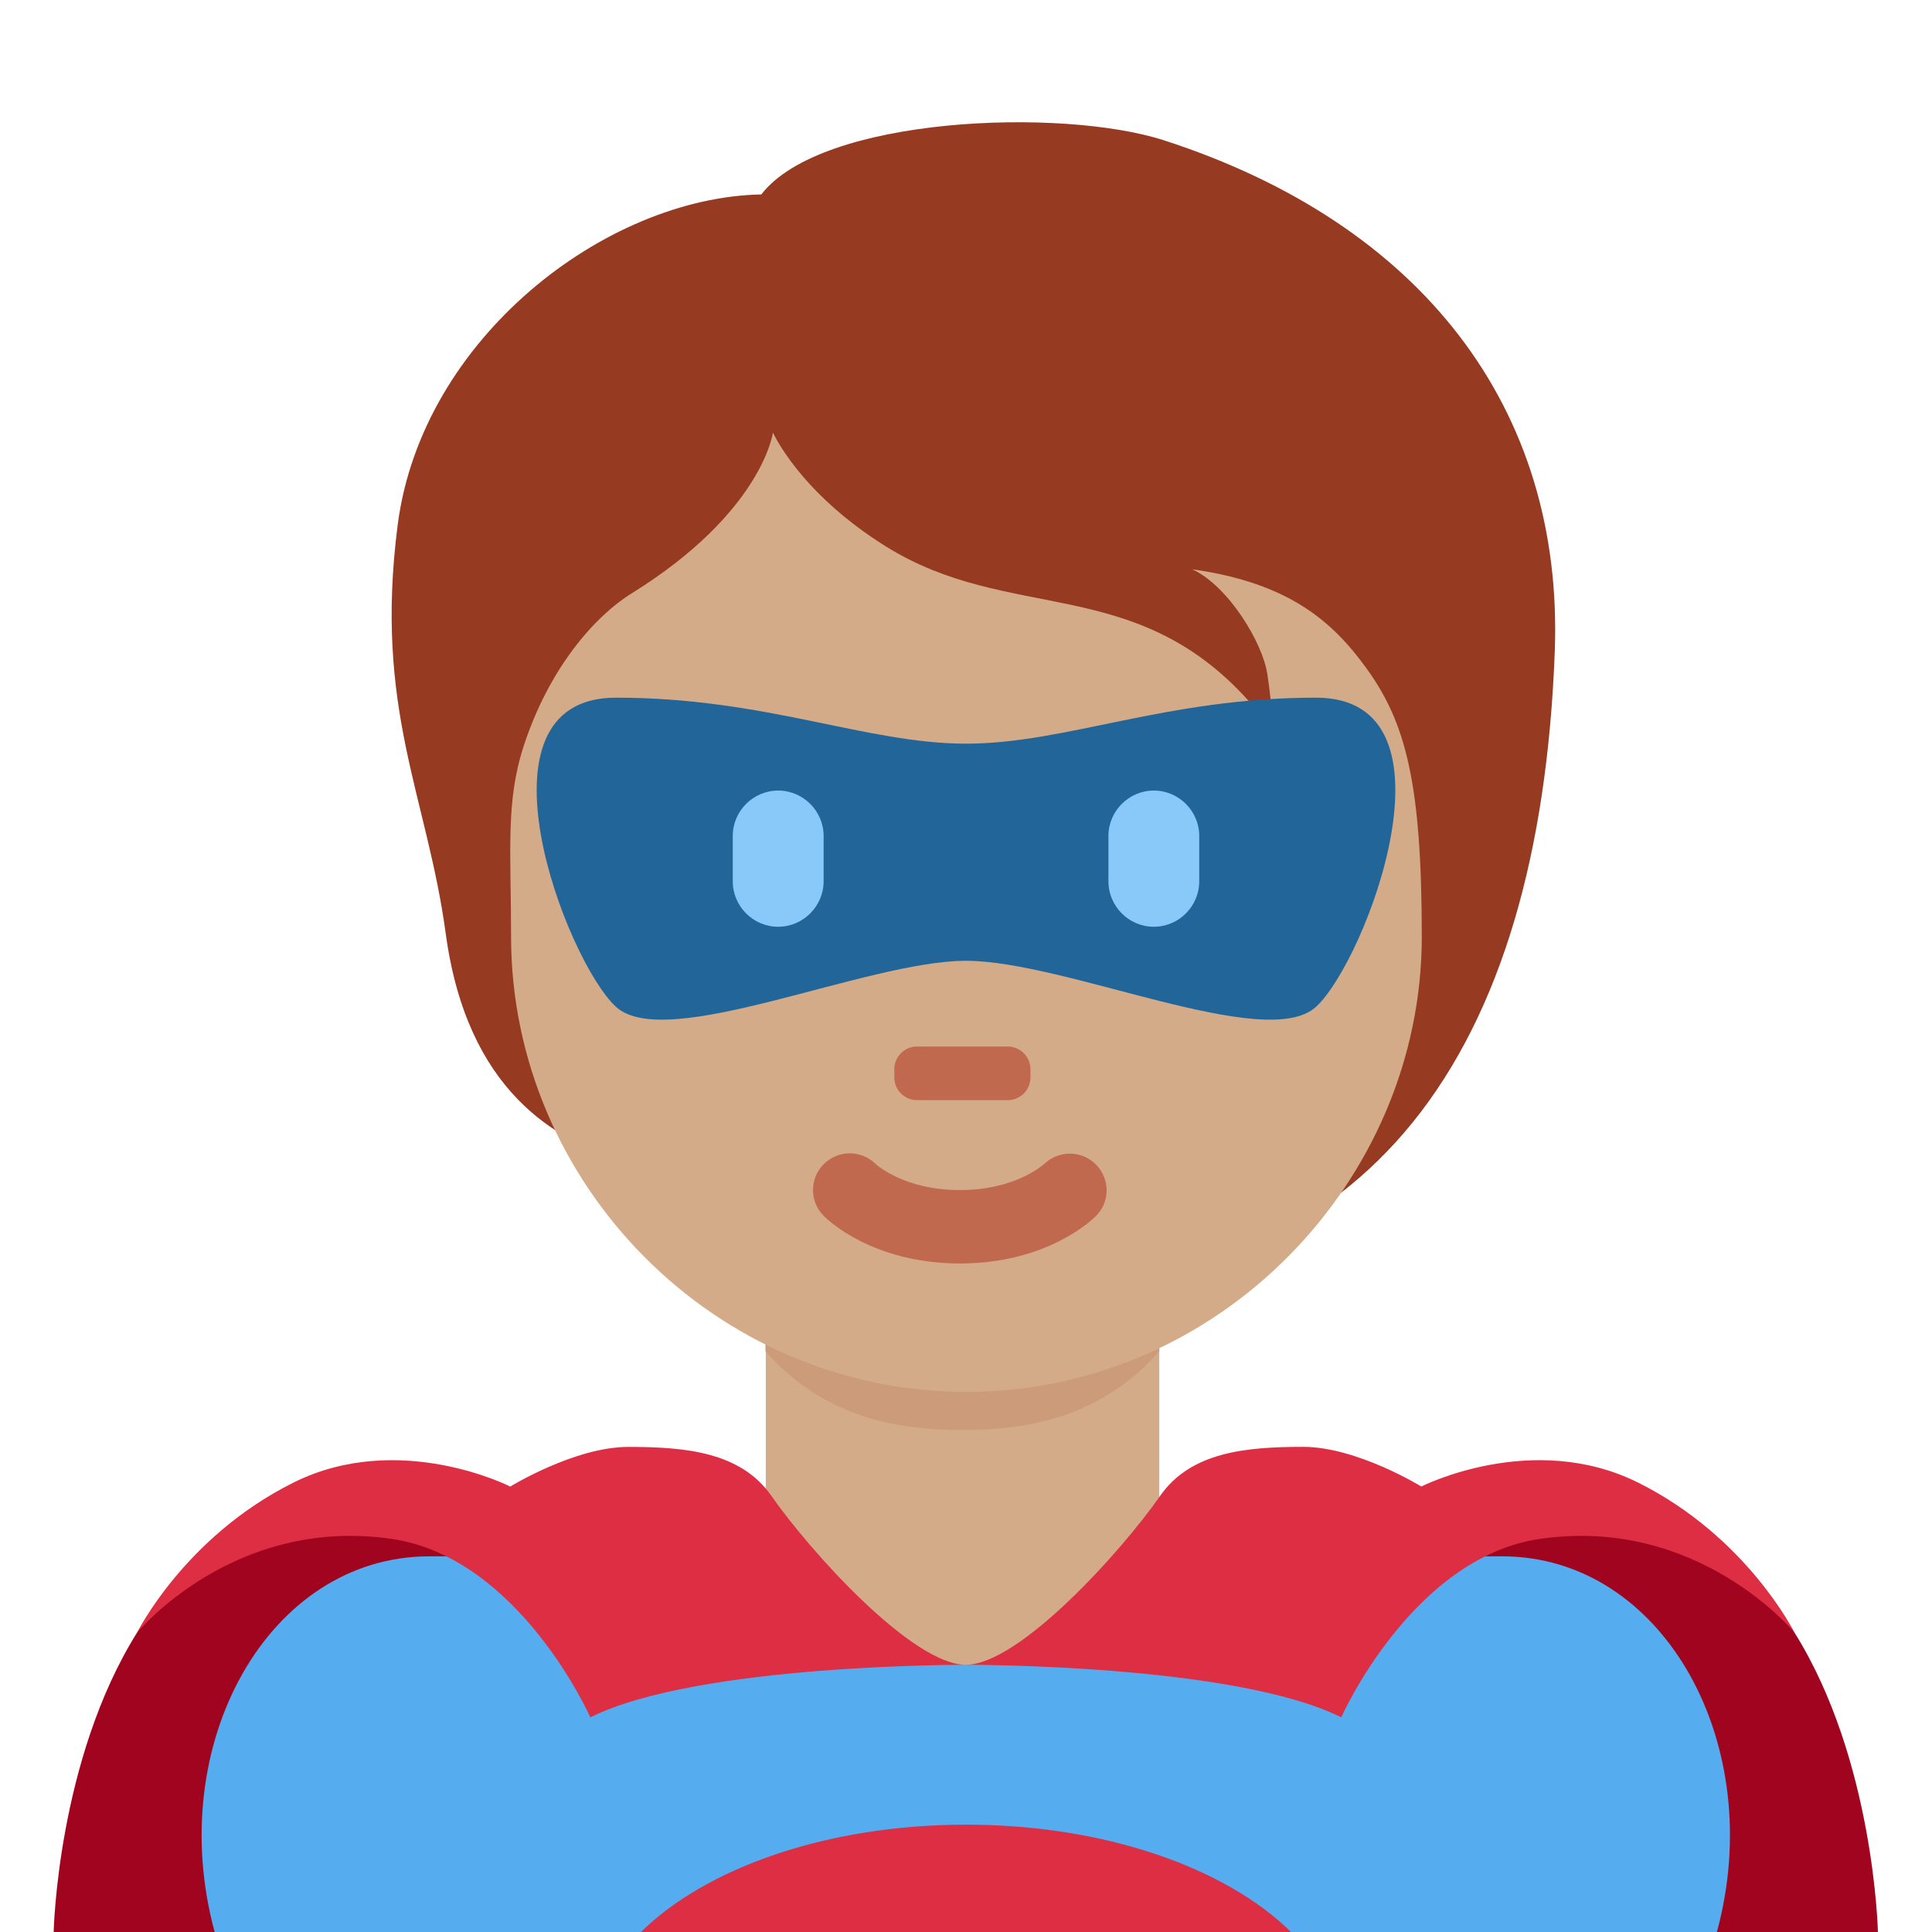
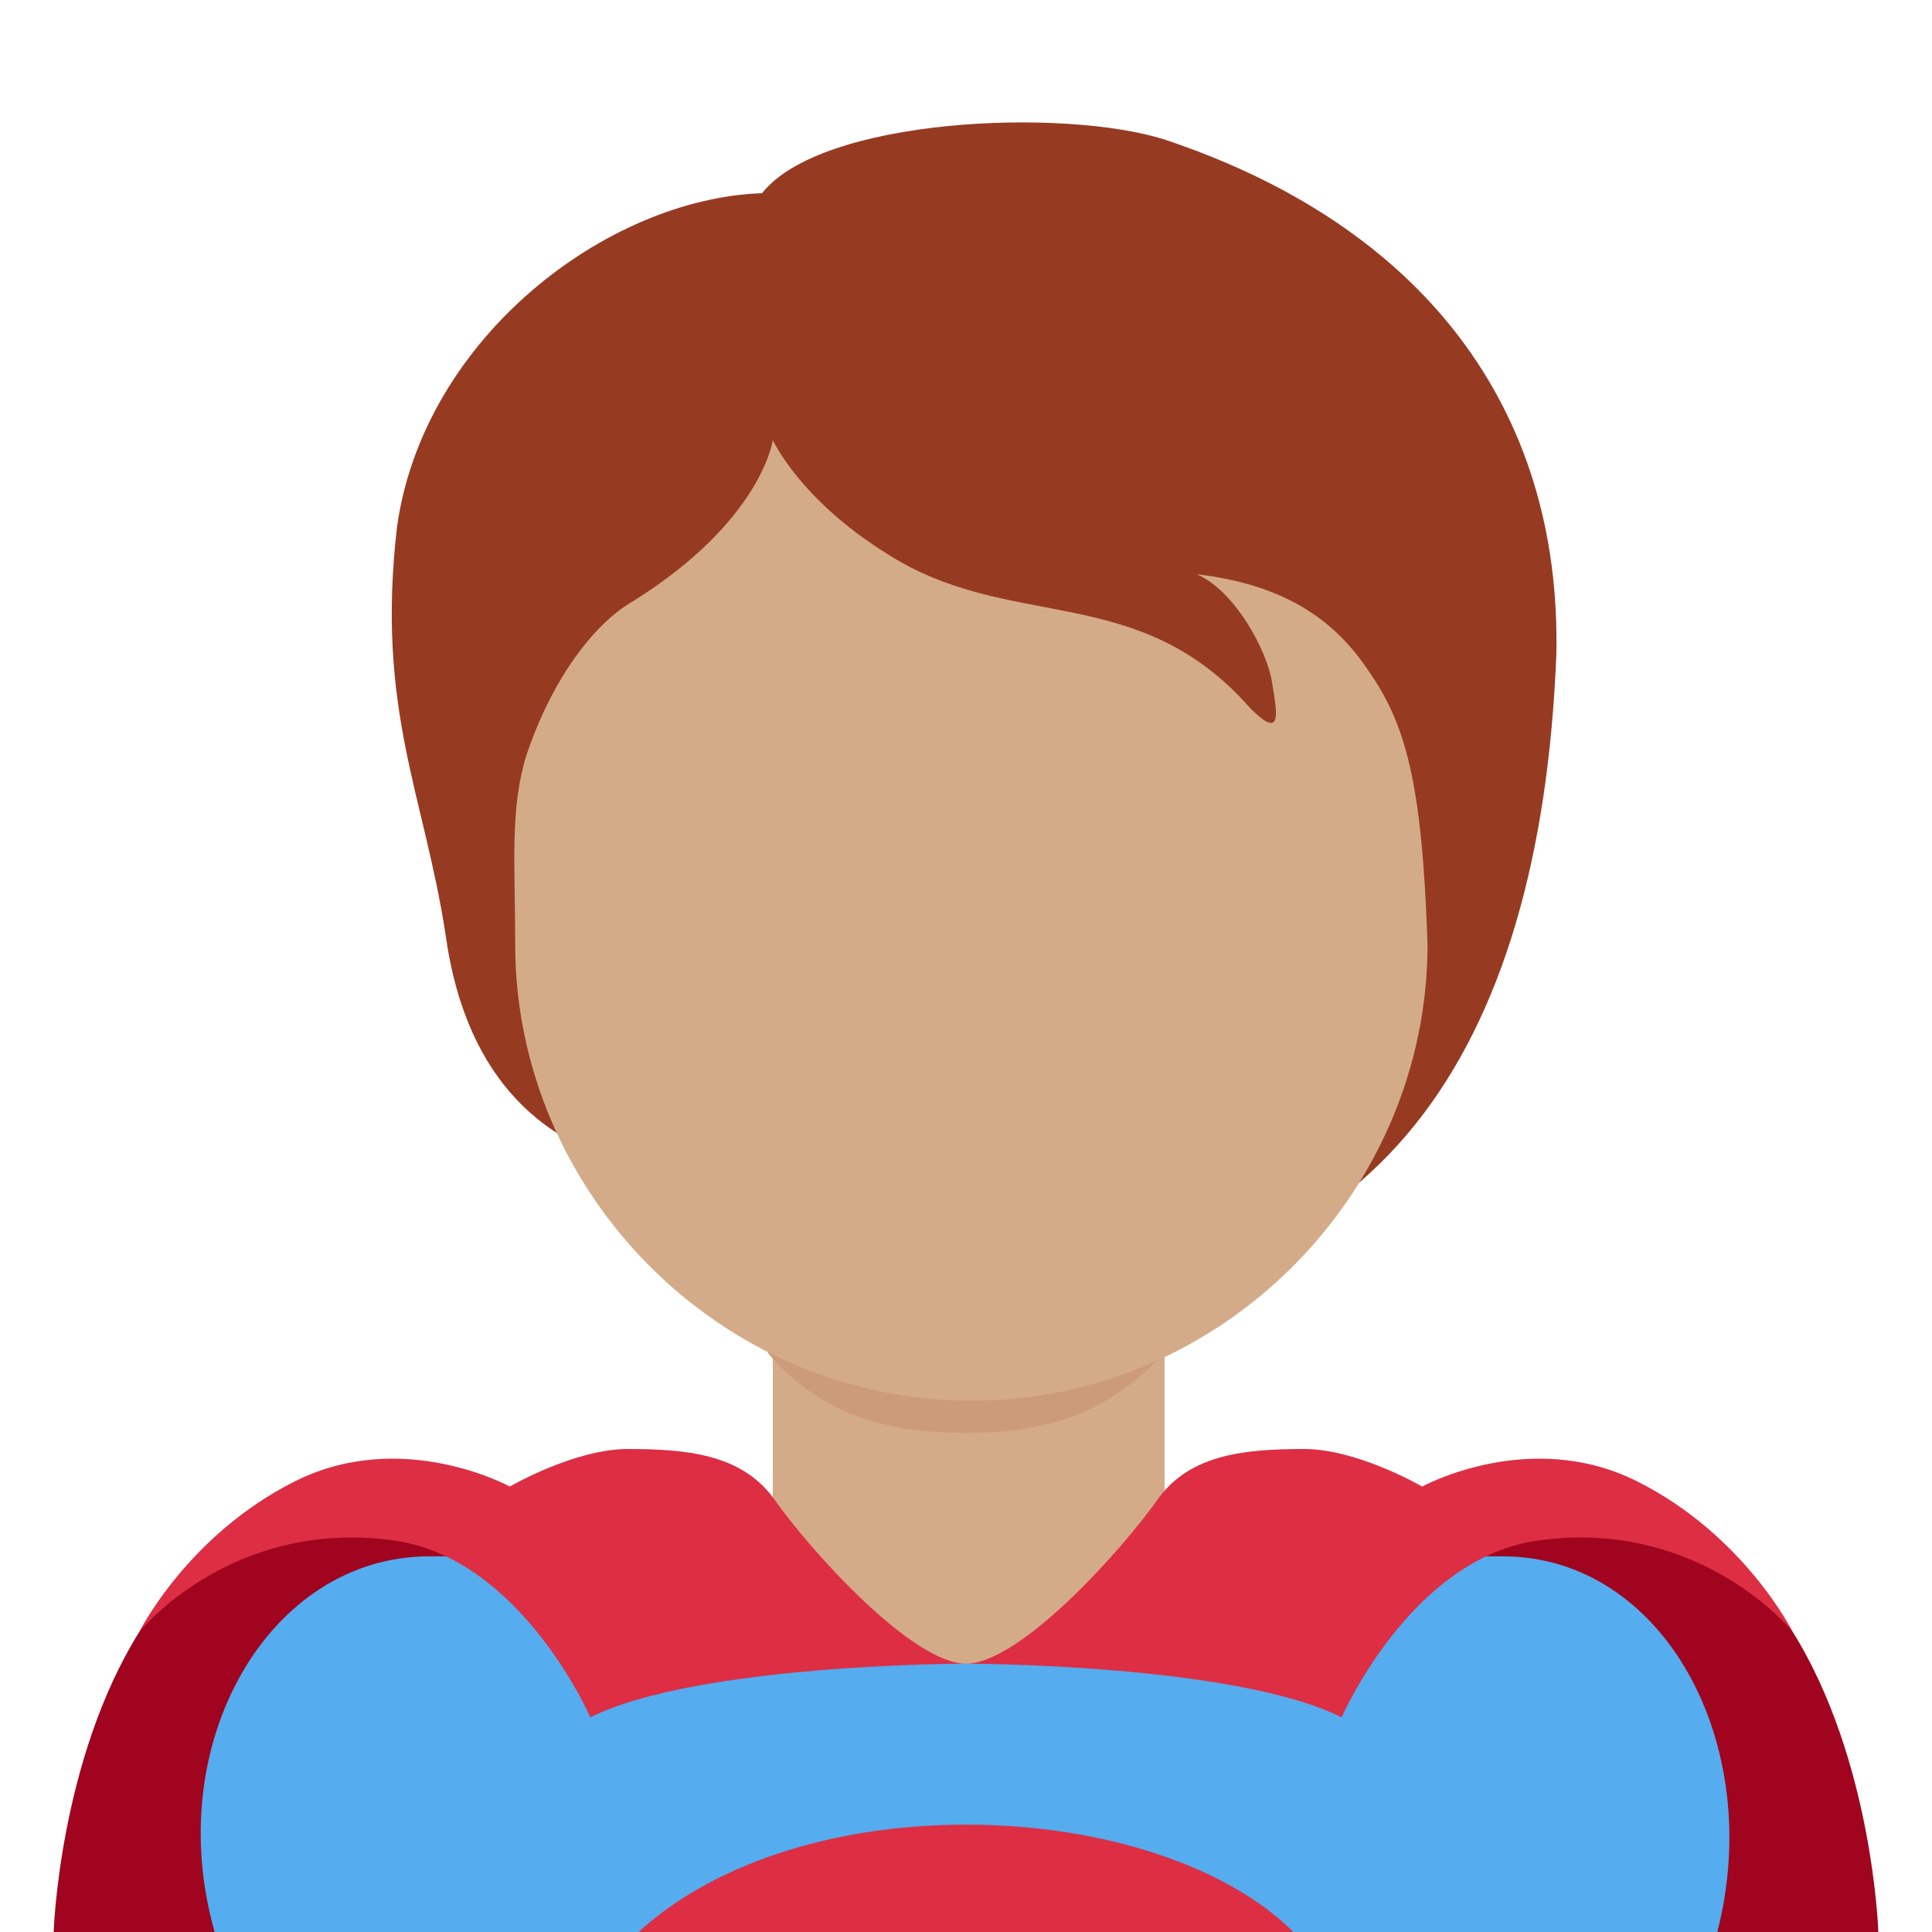
- <svg xmlns="http://www.w3.org/2000/svg" viewBox="0 0 36 36">
-   <path fill="#A0041E" d="M17.992 36h17s-.067-3.204-1.554-5.579c-3.91-6.242-15.446.579-15.446.579v5z" />
-   <path fill="#A0041E" d="M18 36H1s.067-3.204 1.554-5.579C6.465 24.179 18 31 18 31v5z" />
-   <path fill="#55ACEE" d="M27.992 29H8c-3 0-4.952 3.5-4 7h27.992c.953-3.5-1-7-4-7z" />
-   <path fill="#D4AB88" d="M14.269 30.041c1.466 1.065 2.964.98 3.672.98s2.194.085 3.66-.98v-5.664h-7.332v5.664z" />
-   <path fill="#CC9B7A" d="M14.264 25.179c1.022 1.155 2.29 1.468 3.668 1.468 1.379 0 2.647-.312 3.67-1.468v-2.936h-7.338v2.936z" />
-   <path fill="#963B22" d="M21.69 2.615c-1.904-.616-6.384-.448-7.504 1.008-2.912.056-6.328 2.688-6.776 6.16-.443 3.437.545 5.032.896 7.616.398 2.928 2.044 3.864 3.36 4.256 1.893 2.501 3.906 2.394 7.285 2.394 6.599 0 9.742-4.415 10.02-11.915.168-4.535-2.494-7.971-7.281-9.519z" />
-   <path fill="#D4AB88" d="M25.464 12.456c-.639-.884-1.456-1.596-3.248-1.848.672.308 1.316 1.372 1.4 1.96.084.588.168 1.064-.364.476-2.131-2.356-4.452-1.428-6.753-2.867-1.607-1.005-2.096-2.117-2.096-2.117s-.196 1.484-2.632 2.996c-.706.438-1.549 1.415-2.016 2.856-.336 1.036-.232 1.96-.232 3.539 0 4.609 3.799 8.485 8.485 8.485s8.485-3.909 8.485-8.485c-.001-2.867-.301-3.987-1.029-4.995z" />
-   <path fill="#C1694F" d="M17.887 23.543c-1.606 0-2.447-.794-2.537-.885-.268-.267-.268-.7 0-.967.266-.265.692-.267.961-.007.035.032.551.491 1.576.491 1.038 0 1.555-.473 1.576-.492.273-.256.703-.248.963.02.26.269.26.691-.004.955-.09.091-.93.885-2.535.885" />
-   <path fill="#269" d="M24.523 13c-2.796 0-4.66.857-6.523.857S14.272 13 11.477 13c-2.796 0-.932 4.903 0 5.76s4.66-.857 6.523-.857 5.591 1.714 6.523.857 2.796-5.76 0-5.76z" />
-   <path fill="#88C9F9" d="M14.5 17.269c-.465 0-.846-.381-.846-.847v-.845c0-.465.381-.846.846-.846.466 0 .847.381.847.846v.845c-.001.466-.382.847-.847.847m7 0c-.465 0-.846-.381-.846-.847v-.845c0-.465.381-.846.846-.846.465 0 .846.381.846.846v.845c0 .466-.381.847-.846.847" />
-   <path fill="#C1694F" d="M18.777 20.5h-1.69c-.233 0-.423-.19-.423-.423v-.153c0-.233.189-.424.423-.424h1.69c.233 0 .424.19.424.424v.153c0 .233-.19.423-.424.423" />
-   <path fill="#DD2E44" d="M24.056 36c-1.211-1.194-3.466-2-6.056-2s-4.845.806-6.056 2h12.112zM18 31.022S13 31 11 32c0 0-1.319-2.978-3.703-3.325-2.955-.43-4.742 1.746-4.742 1.746s.884-1.785 2.915-2.796c1.968-.979 4.038.075 4.038.075s1.2-.739 2.2-.739c1.066 0 2.095.094 2.667.914.719 1.031 2.625 3.147 3.625 3.147z" />
-   <path fill="#DD2E44" d="M17.992 31.022s5-.022 7 .978c0 0 1.319-2.978 3.703-3.325 2.955-.43 4.742 1.746 4.742 1.746s-.884-1.785-2.915-2.796c-1.968-.979-4.038.074-4.038.074s-1.2-.739-2.2-.739c-1.066 0-2.095.094-2.667.914-.718 1.032-2.625 3.148-3.625 3.148z" />
+ <svg xmlns="http://www.w3.org/2000/svg" version="1.1" id="Layer_1" x="0px" y="0px" viewBox="0 0 36 36" style="enable-background:new 0 0 36 36;" xml:space="preserve">
+   <style type="text/css">
+ 	.st0{fill:#A0041E;}
+ 	.st1{fill:#55ACEE;}
+ 	.st2{fill:#D4AB88;}
+ 	.st3{fill:#CC9B7A;}
+ 	.st4{fill:#963B22;}
+ 	.st5{fill:#DD2E44;}
+ </style>
+   <path class="st0" d="M18,36h17c0,0-0.1-3.2-1.6-5.6C29.5,24.2,18,31,18,31V36z" />
+   <path class="st0" d="M18,36H1c0,0,0.1-3.2,1.6-5.6C6.5,24.2,18,31,18,31V36z" />
+   <path class="st1" d="M28,29H8c-3,0-5,3.5-4,7h28C32.9,32.5,31,29,28,29z" />
+   <path class="st2" d="M14.3,30c1.5,1.1,3,1,3.7,1s2.2,0.1,3.7-1v-5.7h-7.3V30z" />
+   <path class="st3" d="M14.3,25.2c1,1.2,2.3,1.5,3.7,1.5c1.4,0,2.6-0.3,3.7-1.5v-2.9h-7.3V25.2z" />
+   <path class="st4" d="M21.7,2.6c-1.9-0.6-6.4-0.4-7.5,1c-2.9,0.1-6.3,2.7-6.8,6.2c-0.4,3.4,0.5,5,0.9,7.6c0.4,2.9,2,3.9,3.4,4.3  c1.9,2.5,3.9,2.4,7.3,2.4c6.6,0,9.7-4.4,10-11.9C29.1,7.6,26.5,4.2,21.7,2.6z" />
+   <path class="st2" d="M25.5,12.5c-0.6-0.9-1.5-1.6-3.2-1.8c0.7,0.3,1.3,1.4,1.4,2s0.2,1.1-0.4,0.5c-2.1-2.4-4.5-1.4-6.8-2.9  c-1.6-1-2.1-2.1-2.1-2.1s-0.2,1.5-2.6,3c-0.7,0.4-1.5,1.4-2,2.9c-0.3,1-0.2,2-0.2,3.5c0,4.6,3.8,8.5,8.5,8.5s8.5-3.9,8.5-8.5  C26.5,14.6,26.2,13.5,25.5,12.5z" />
+   <path class="st5" d="M24.1,36c-1.2-1.2-3.5-2-6.1-2s-4.8,0.8-6.1,2H24.1z M18,31c0,0-5,0-7,1c0,0-1.3-3-3.7-3.3  c-3-0.4-4.7,1.7-4.7,1.7s0.9-1.8,2.9-2.8c2-1,4,0.1,4,0.1s1.2-0.7,2.2-0.7c1.1,0,2.1,0.1,2.7,0.9C15.1,28.9,17,31,18,31z" />
+   <path class="st5" d="M18,31c0,0,5,0,7,1c0,0,1.3-3,3.7-3.3c3-0.4,4.7,1.7,4.7,1.7s-0.9-1.8-2.9-2.8c-2-1-4,0.1-4,0.1  S25.3,27,24.3,27c-1.1,0-2.1,0.1-2.7,0.9C20.9,28.9,19,31,18,31z" />
</svg>
